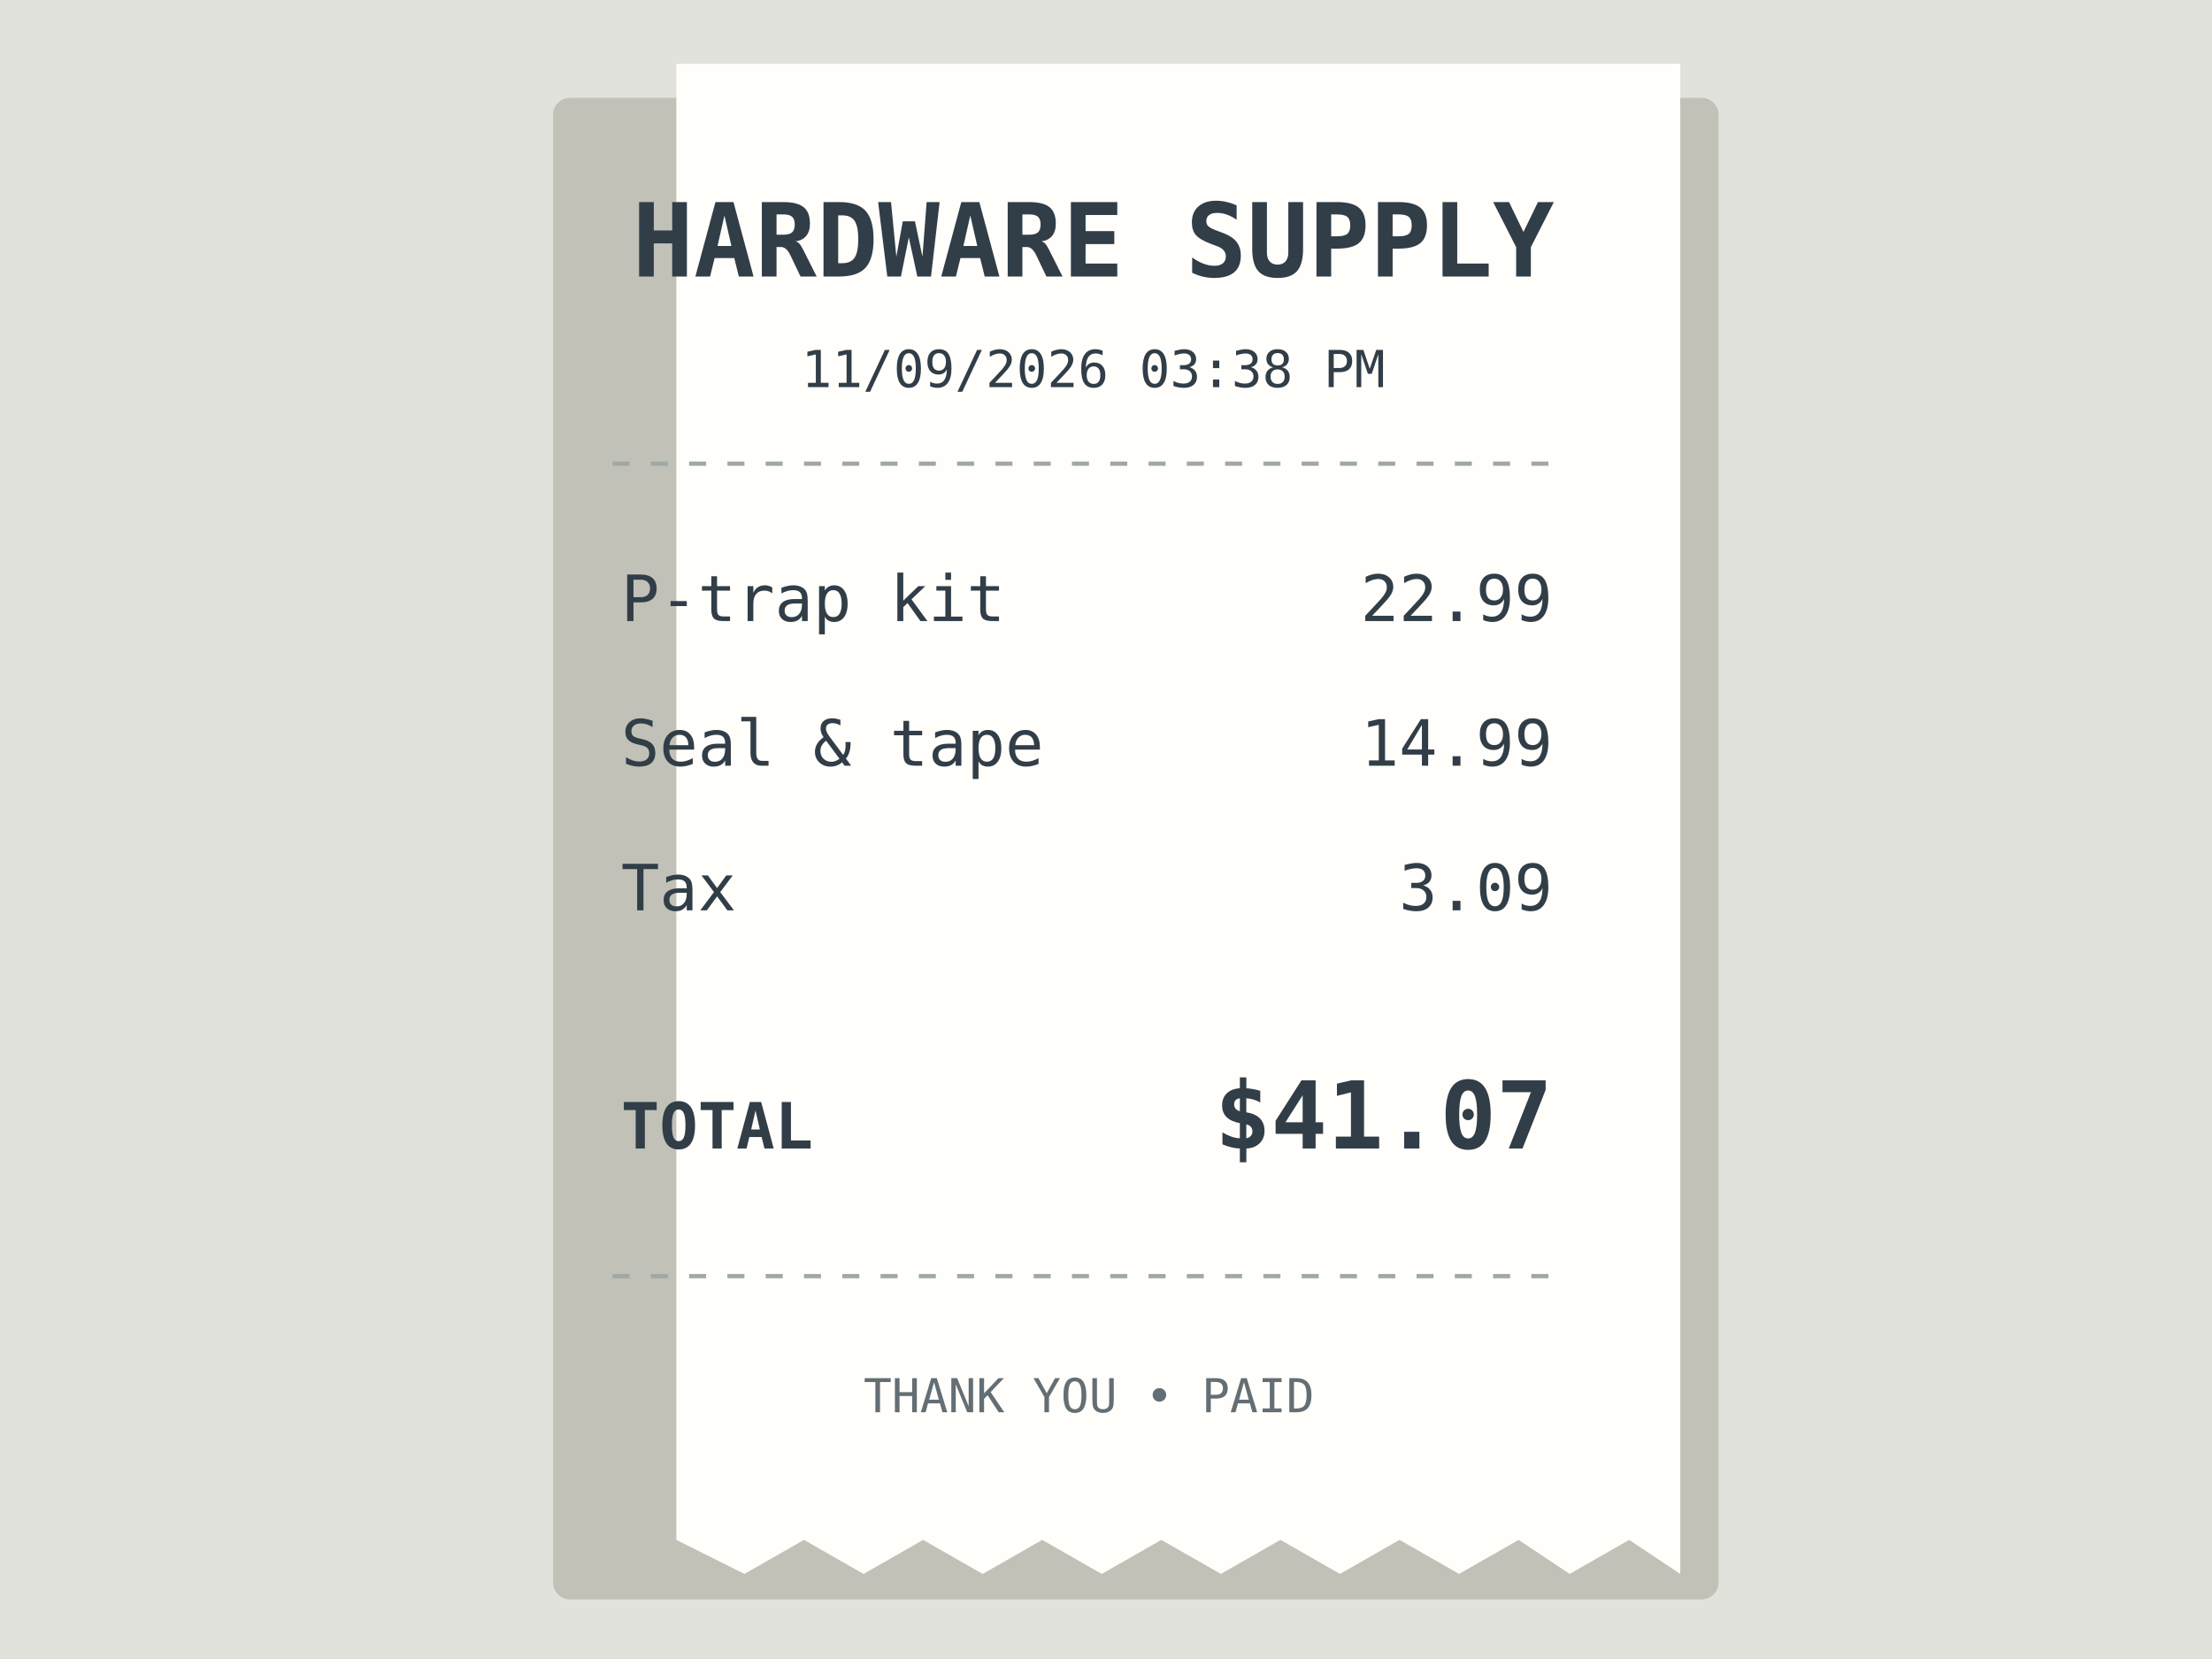
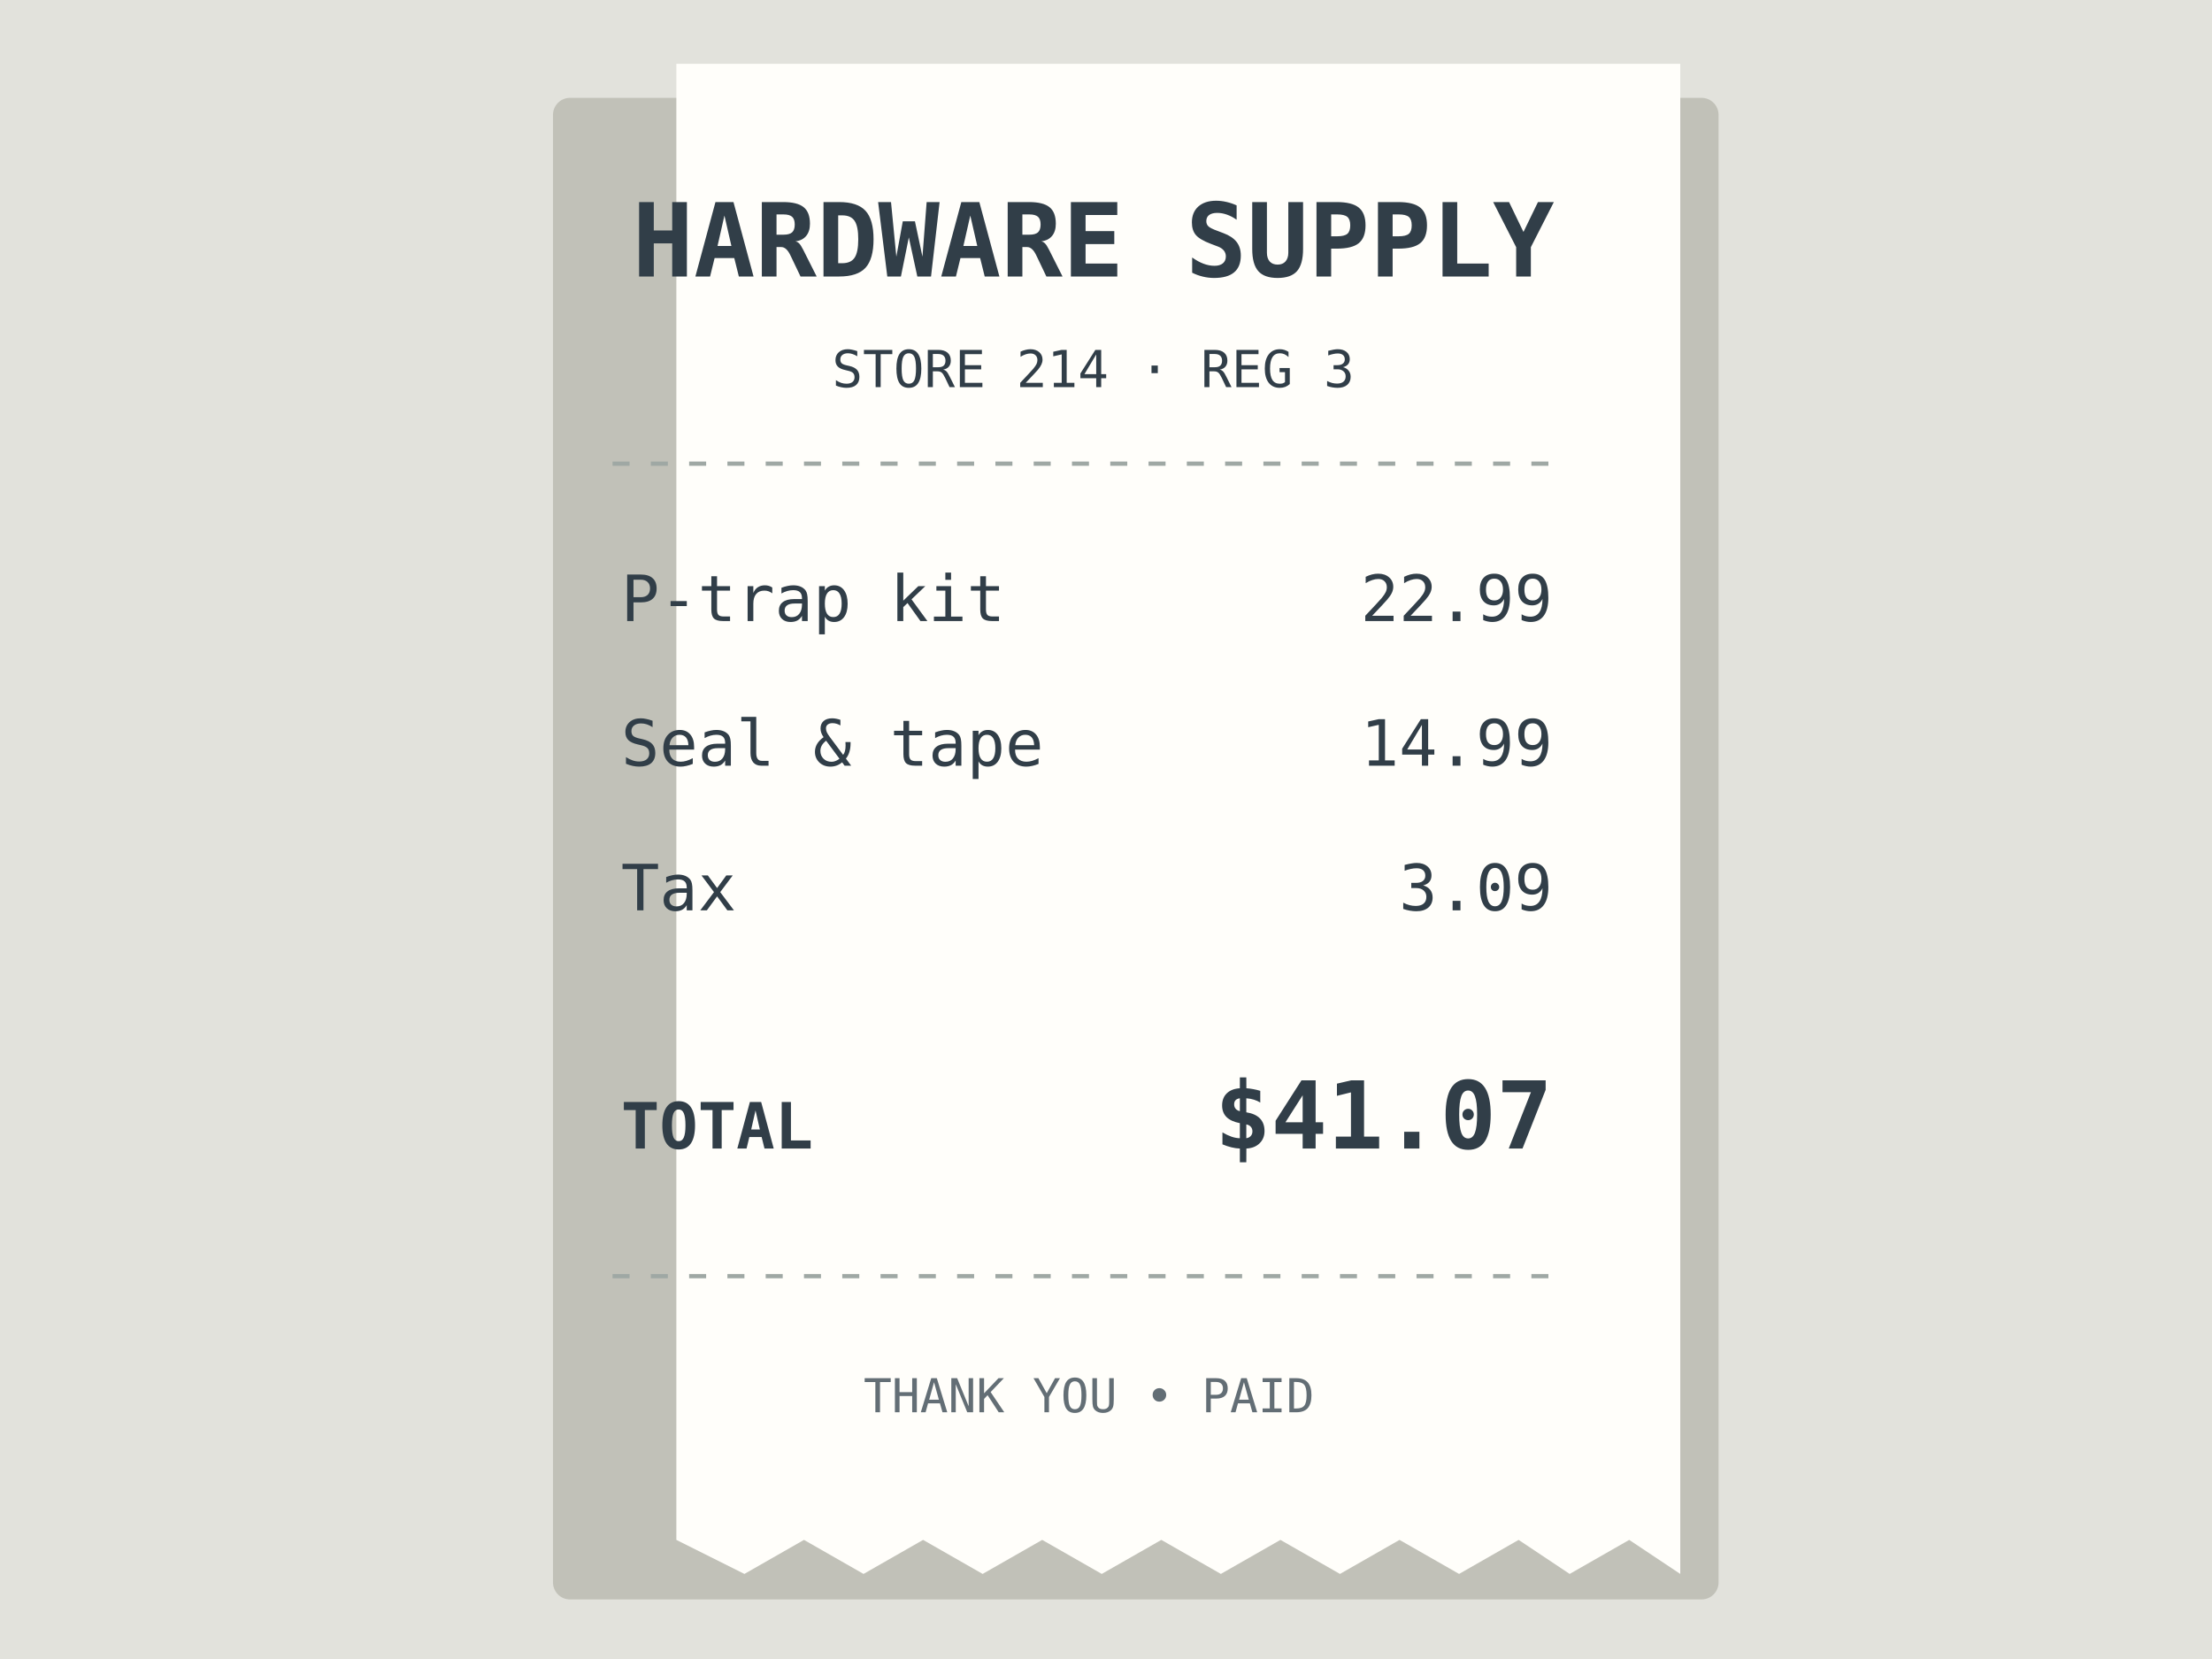
<svg xmlns="http://www.w3.org/2000/svg" viewBox="0 0 520 390">
  <rect width="520" height="390" fill="#e2e2dc" />
  <rect x="124" y="18" width="274" height="353" rx="4" fill="#c1c1b8" transform="translate(6 5)" />
  <path d="M119 15h276v355l-12-8-14 8-12-8-14 8-14-8-14 8-14-8-14 8-14-8-14 8-14-8-14 8-14-8-14 8-14-8-14 8-16-8V15z" fill="#fffefa" />
  <g fill="#313e48" font-family="monospace" text-anchor="middle">
    <text x="257" y="65" font-size="24" font-weight="700">HARDWARE SUPPLY</text>
-     <text x="257" y="91" font-size="12">11/09/2026  03:38 PM</text>
+     <text x="257" y="91" font-size="12">STORE 214 · REG 3</text>
  </g>
  <g stroke="#9fa8a4" stroke-dasharray="4 5">
    <path d="M144 109h224" />
    <path d="M144 300h224" />
  </g>
  <g font-family="monospace" fill="#313e48" font-size="15">
    <text x="146" y="146">P-trap kit</text>
    <text x="365" y="146" text-anchor="end">22.99</text>
    <text x="146" y="180">Seal &amp; tape</text>
    <text x="365" y="180" text-anchor="end">14.99</text>
    <text x="146" y="214">Tax</text>
    <text x="365" y="214" text-anchor="end">3.09</text>
    <text x="146" y="270" font-weight="bold">TOTAL</text>
    <text x="365" y="270" text-anchor="end" font-weight="bold" font-size="22">$41.07</text>
  </g>
  <g fill="#636e75" font-family="monospace" font-size="11" text-anchor="middle">
    <text x="256" y="332">THANK YOU • PAID</text>
  </g>
</svg>
